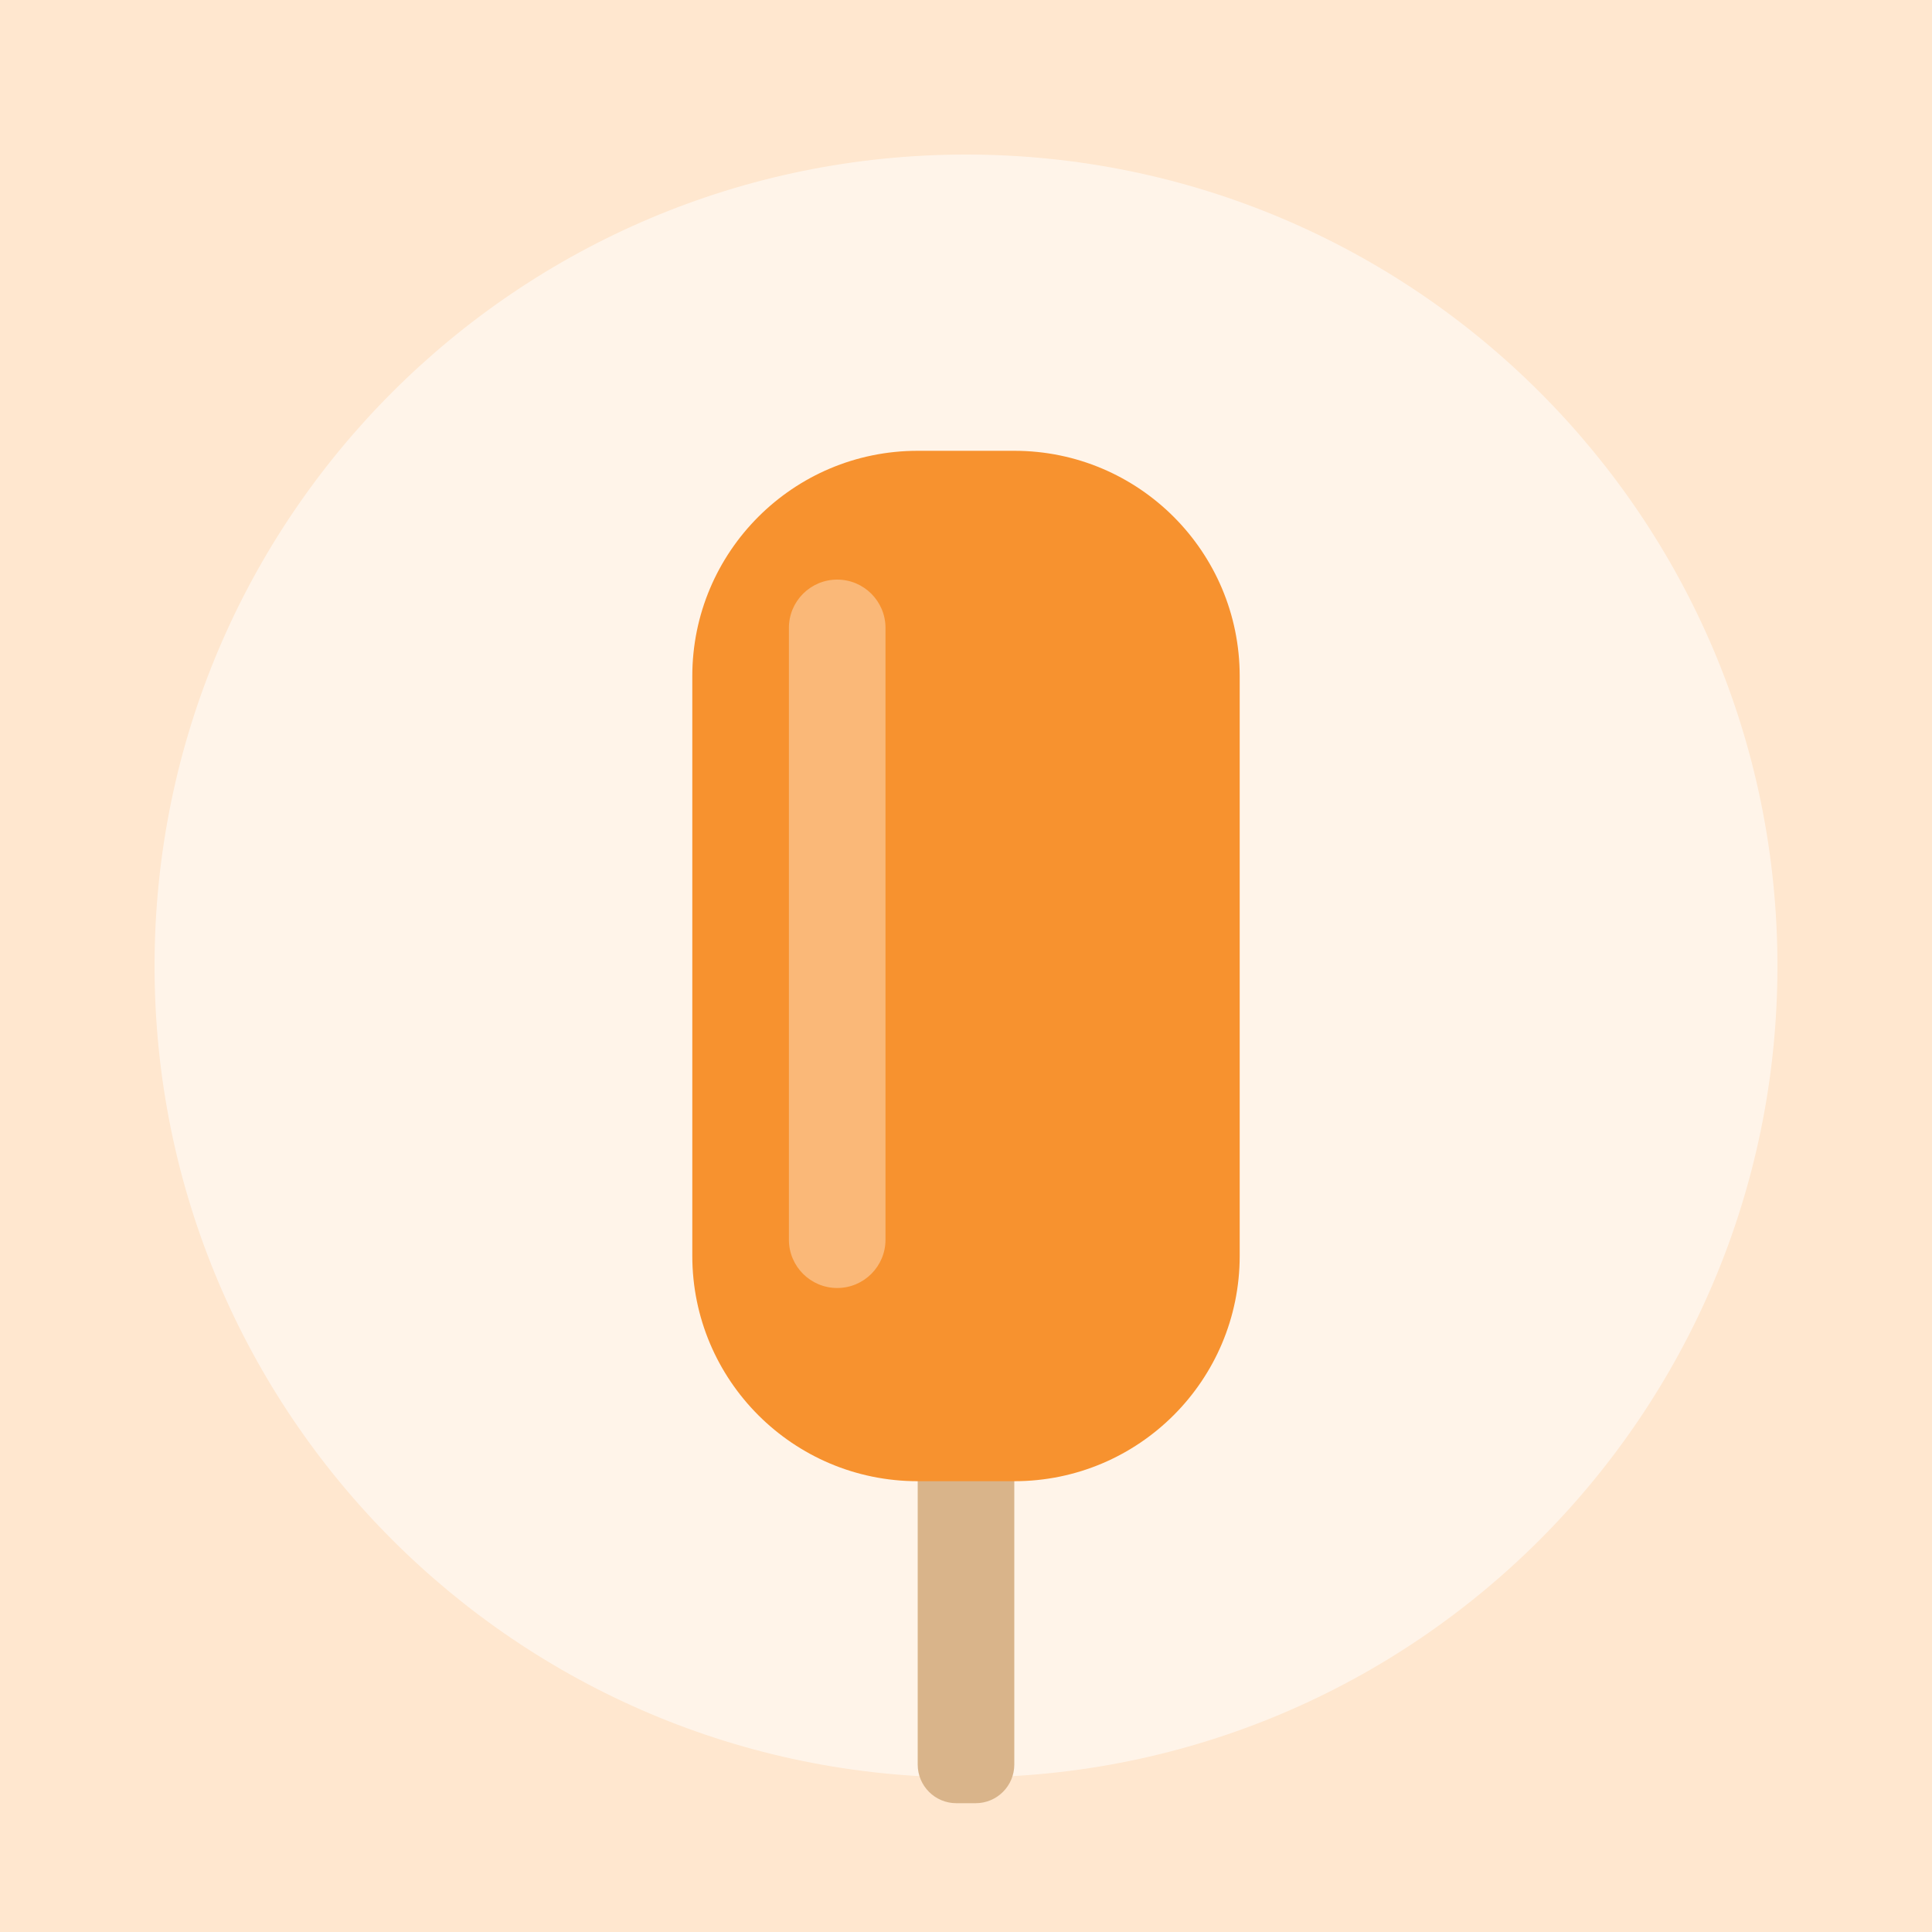
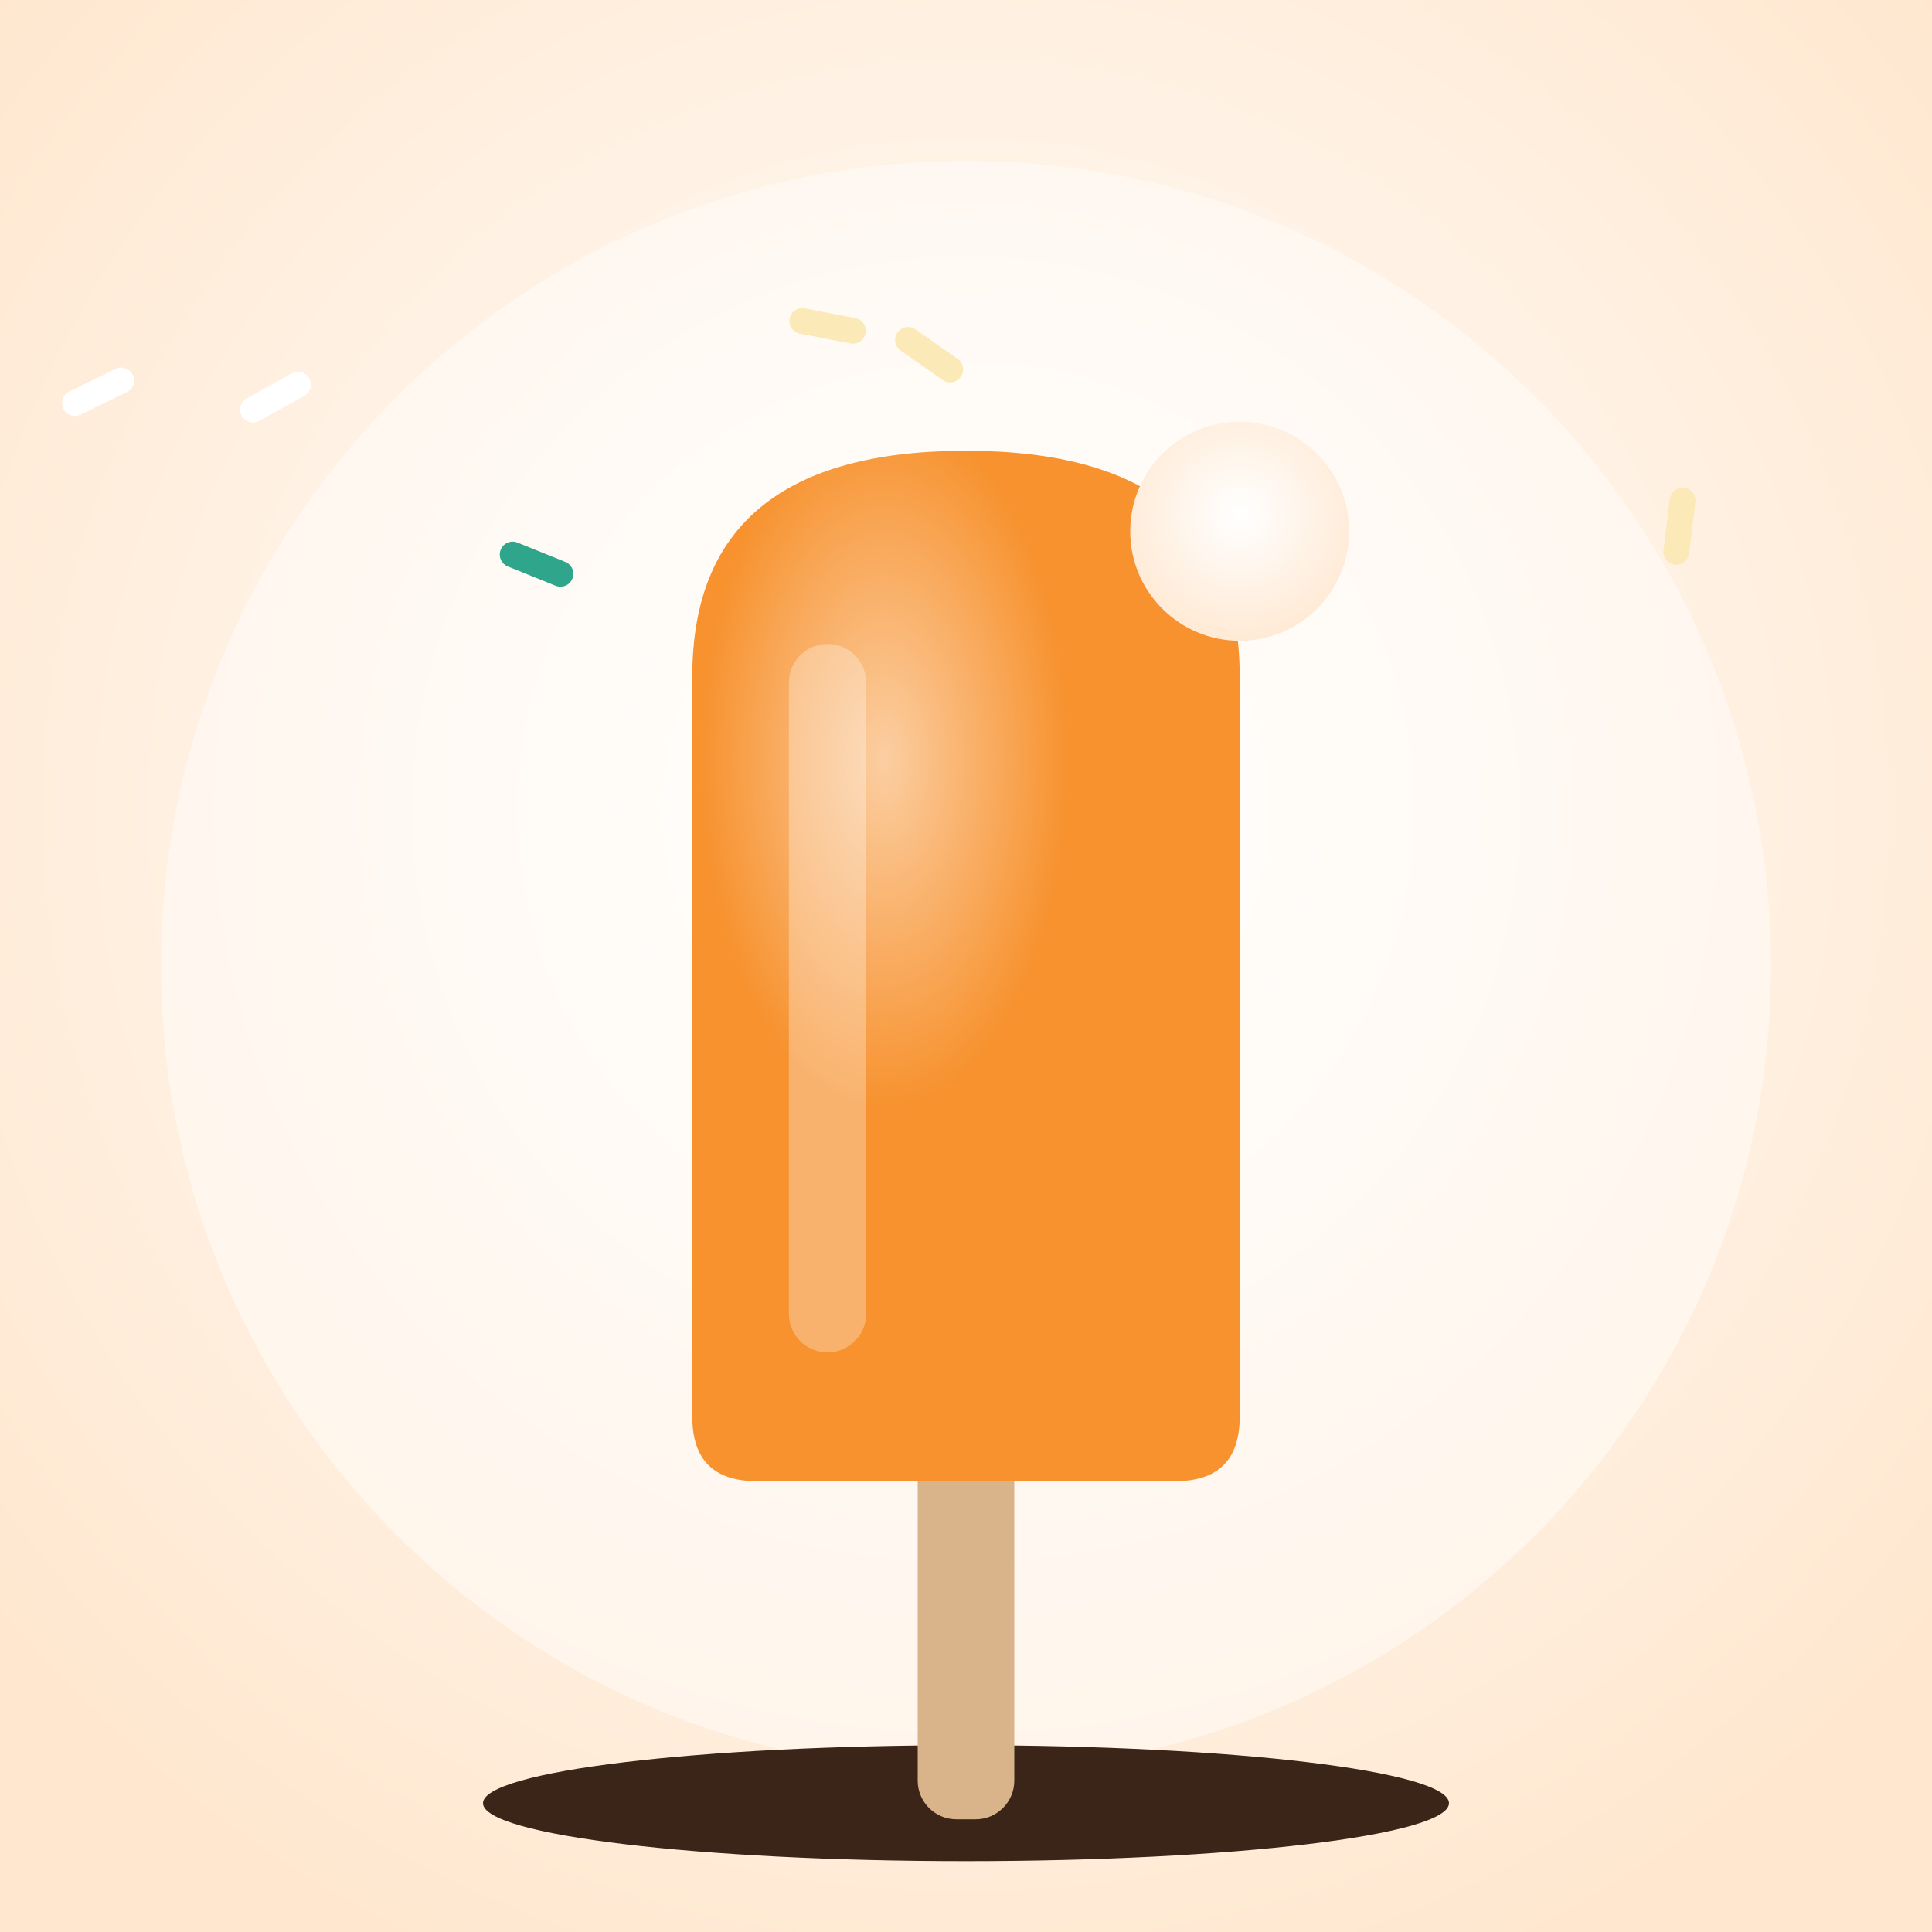
<svg xmlns="http://www.w3.org/2000/svg" viewBox="0 0 600 600" width="600" height="600">
-   <rect width="600" height="600" fill="#ffe7cf" />
-   <circle cx="300.0" cy="300.0" r="252.0" fill="#ffffff" opacity="0.55" />
-   <rect x="285" y="430" width="30" height="130" rx="12" fill="#d9b48a" />
-   <rect x="215" y="140" width="170" height="320" rx="70" fill="#f7922f" />
-   <rect x="245" y="180" width="30" height="220" rx="15" fill="#ffffff" opacity="0.35" />
+   <style>
+ .float{animation:float 4s ease-in-out infinite;transform-box:fill-box;transform-origin:center}
+ .shadow{animation:shadow 4s ease-in-out infinite;transform-box:fill-box;transform-origin:center}
+ .twinkle{animation:twinkle 2.6s ease-in-out infinite}
+ .fall{animation:fall 7s linear infinite}
+ .drip{animation:drip 3.2s ease-in-out infinite;transform-box:fill-box;transform-origin:top}
+ .glow{animation:glow 5s ease-in-out infinite}
+ @keyframes float{0%,100%{transform:translateY(0) rotate(0)}50%{transform:translateY(-14px) rotate(-1.5deg)}}
+ @keyframes shadow{0%,100%{transform:scale(1);opacity:.28}50%{transform:scale(.86);opacity:.18}}
+ @keyframes twinkle{0%,100%{opacity:.25}50%{opacity:1}}
+ @keyframes fall{0%{transform:translateY(-80px)}100%{transform:translateY(820px)}}
+ @keyframes drip{0%,100%{transform:scaleY(1)}50%{transform:scaleY(1.25)}}
+ @keyframes glow{0%,100%{opacity:.35}50%{opacity:.6}}
+ @media (prefers-reduced-motion:reduce){*{animation:none!important}}
+ </style>
+   <defs>
+     <radialGradient id="bg9" cx="50%" cy="42%" r="65%">
+       <stop offset="0" stop-color="#ffffff" />
+       <stop offset="1" stop-color="#ffe7cf" />
+     </radialGradient>
+     <radialGradient id="sh9" cx="35%" cy="30%" r="75%">
+       <stop offset="0" stop-color="#ffffff" stop-opacity=".55" />
+       <stop offset=".45" stop-color="#ffffff" stop-opacity="0" />
+     </radialGradient>
+     <linearGradient id="cone9" x1="0" y1="0" x2="1" y2="1">
+       <stop offset="0" stop-color="#f2c27a" />
+       <stop offset="1" stop-color="#c98a3e" />
+     </linearGradient>
+     <pattern id="waffle9" width="26" height="26" patternUnits="userSpaceOnUse" patternTransform="rotate(45)">
+       <rect width="26" height="26" fill="none" />
+       <path d="M0 0H26M0 0V26" stroke="#b27631" stroke-width="3" opacity=".55" />
+     </pattern>
+   </defs>
+   <rect width="600" height="600" fill="url(#bg9)" />
+   <circle cx="300" cy="300" r="250" fill="#ffffff" opacity=".45" class="glow" />
+   <g class="twinkle" style="animation-delay:2.3s">
+     <rect x="281" y="100" width="24" height="8" rx="4" fill="#fbe9b7" transform="rotate(35 281 100)" />
+   </g>
+   <g class="twinkle" style="animation-delay:0.9s">
+     <rect x="43" y="120" width="24" height="8" rx="4" fill="#ffffff" transform="rotate(154 43 120)" />
+   </g>
+   <g class="twinkle" style="animation-delay:1.8s">
+     <rect x="527" y="152" width="24" height="8" rx="4" fill="#fbe9b7" transform="rotate(97 527 152)" />
+   </g>
+   <g class="twinkle" style="animation-delay:0.6s">
+     <rect x="275" y="156" width="24" height="8" rx="4" fill="#fbe9b7" transform="rotate(40 275 156)" />
+   </g>
+   <g class="twinkle" style="animation-delay:2.0s">
+     <rect x="98" y="121" width="24" height="8" rx="4" fill="#ffffff" transform="rotate(151 98 121)" />
+   </g>
+   <g class="twinkle" style="animation-delay:0.5s">
+     <rect x="240" y="159" width="24" height="8" rx="4" fill="#2fa58b" transform="rotate(26 240 159)" />
+   </g>
+   <g class="twinkle" style="animation-delay:2.4s">
+     <rect x="157" y="167" width="24" height="8" rx="4" fill="#2fa58b" transform="rotate(22 157 167)" />
+   </g>
+   <g class="twinkle" style="animation-delay:1.8s">
+     <rect x="246" y="95" width="24" height="8" rx="4" fill="#fbe9b7" transform="rotate(11 246 95)" />
+   </g>
+   <ellipse cx="300" cy="560" rx="150" ry="18" fill="#3b2418" class="shadow" />
+   <g class="float">
+     <rect x="285" y="430" width="30" height="135" rx="12" fill="#d9b48a" />
+     <path d="M215 210 q0 -70 85 -70 t85 70 v230 q0 20 -20 20 h-130 q-20 0 -20 -20z" fill="#f7922f" />
+     <circle cx="385" cy="165" r="34" fill="url(#bg9)" />
+     <path d="M215 210 q0 -70 85 -70 t85 70 v230 q0 20 -20 20 h-130 q-20 0 -20 -20z" fill="url(#sh9)" />
+     <rect x="245" y="200" width="24" height="220" rx="12" fill="#ffffff" opacity=".3" />
+   </g>
</svg>
